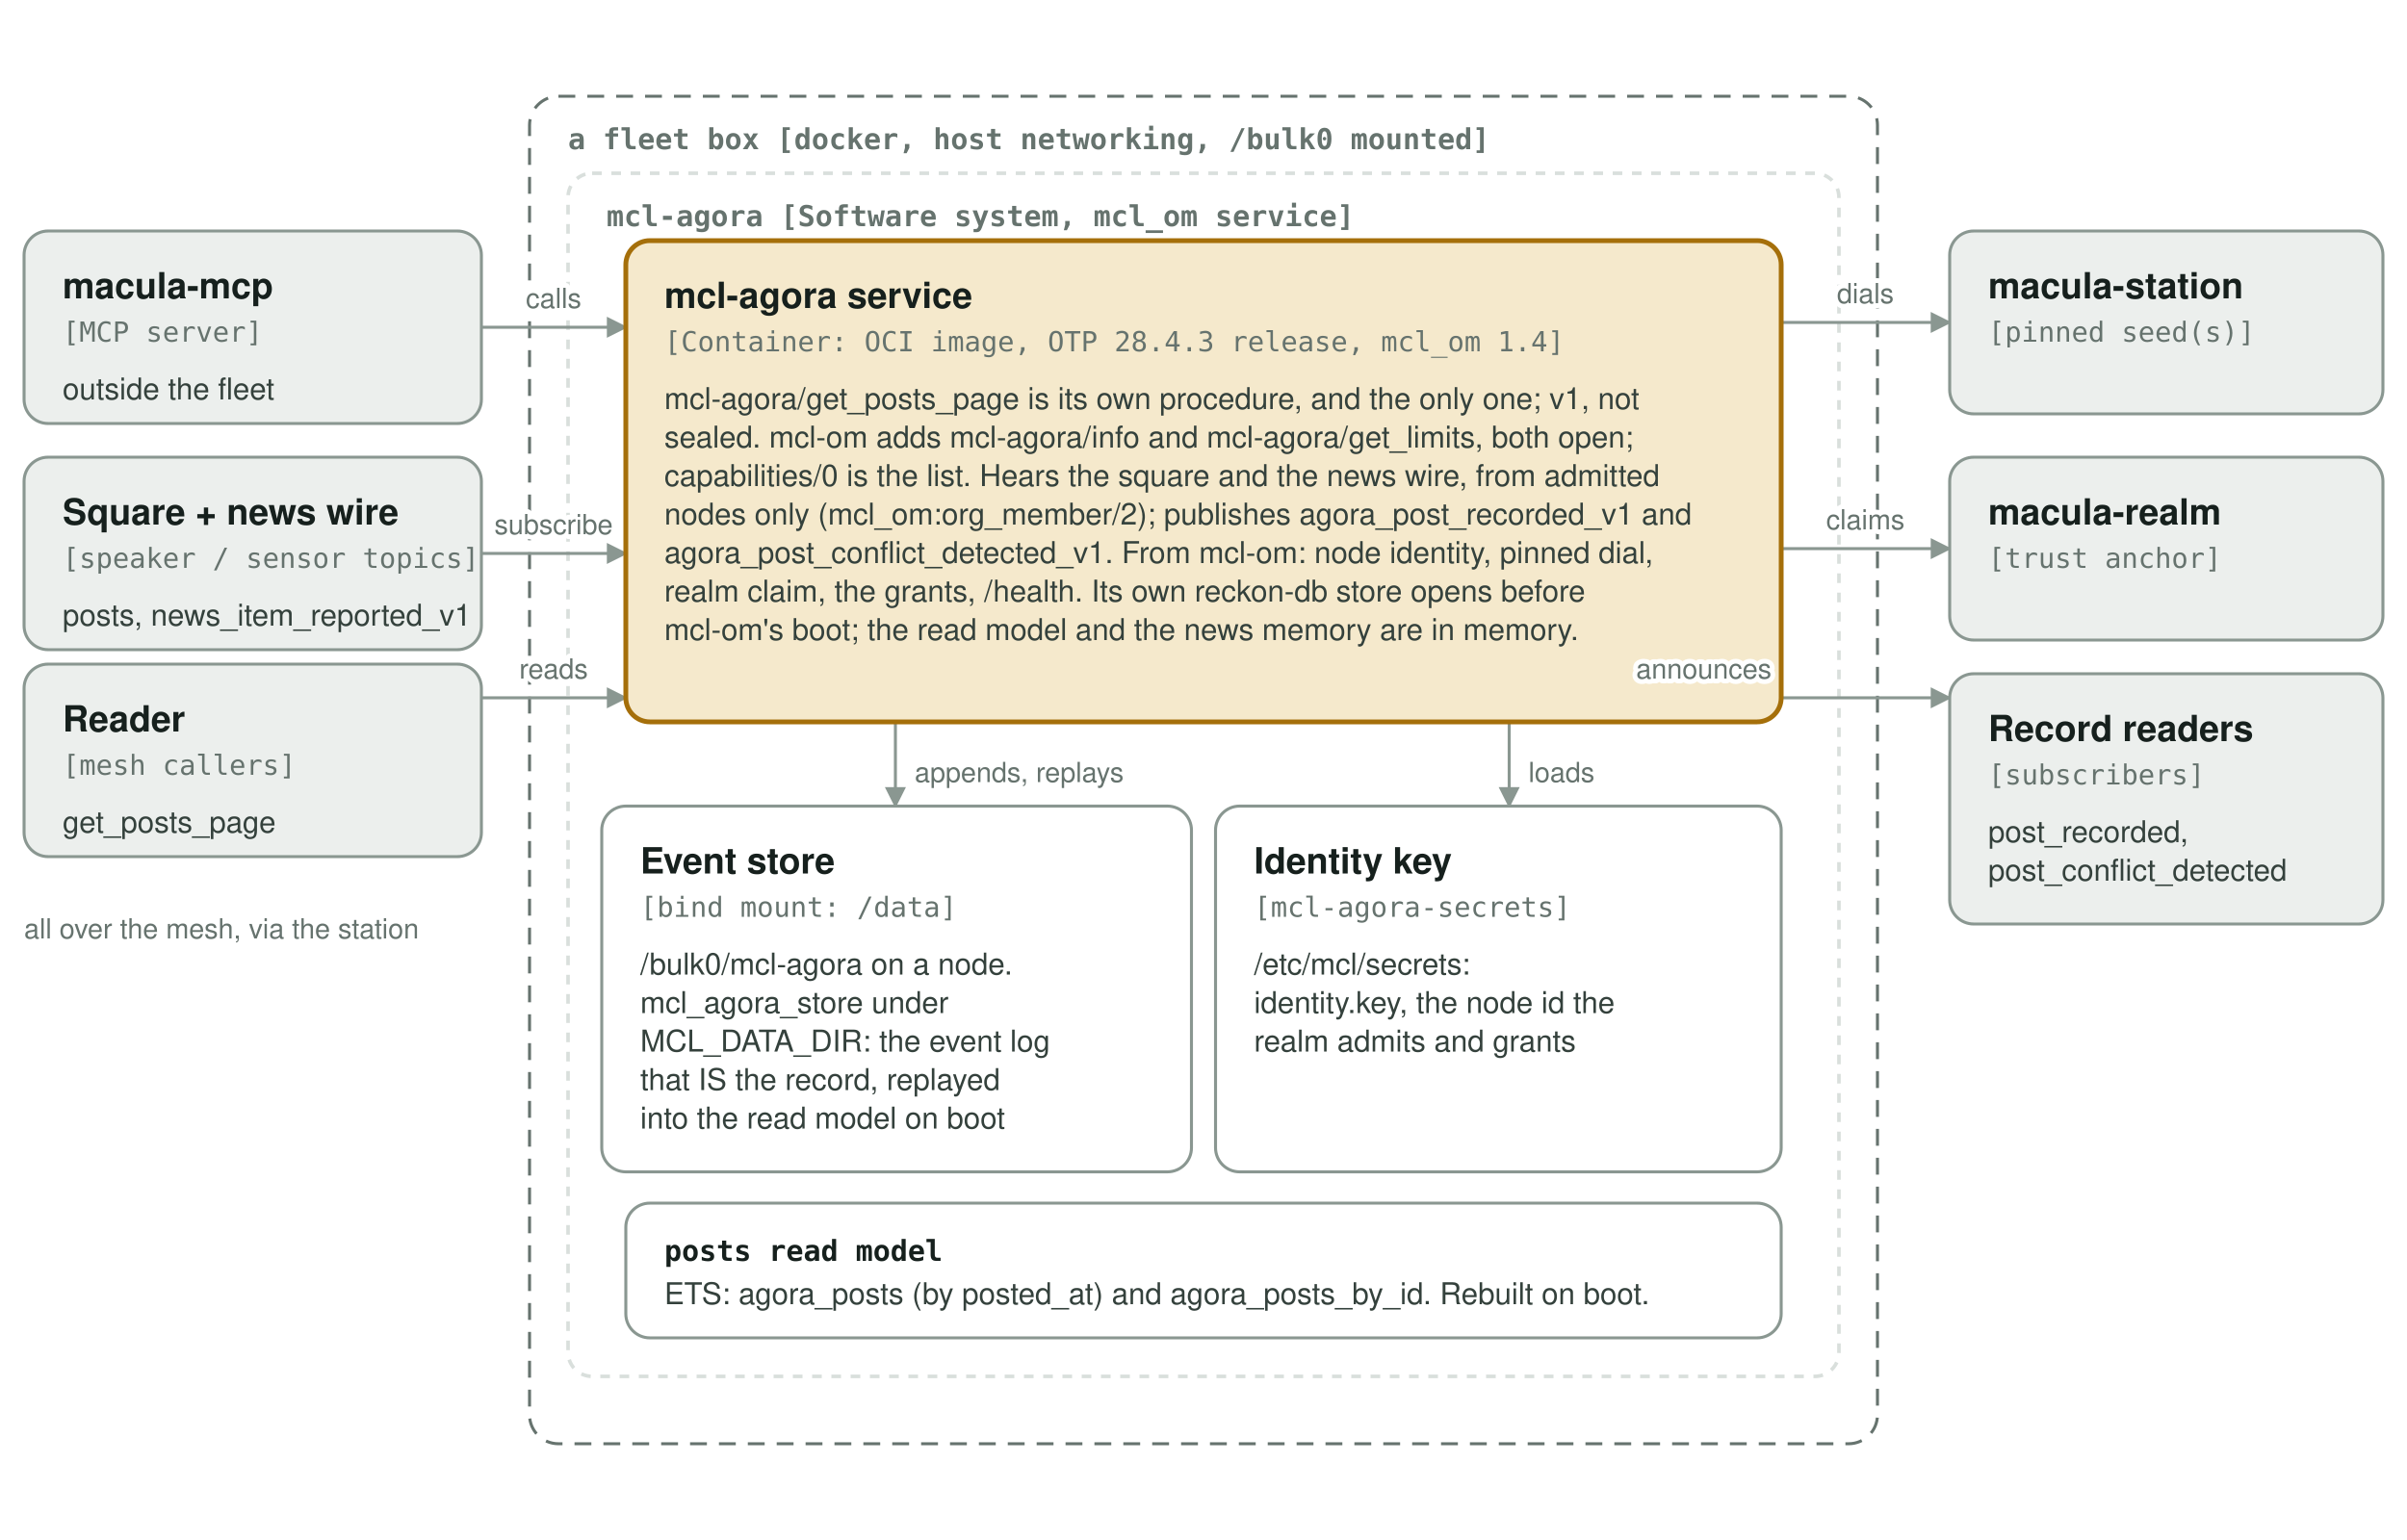
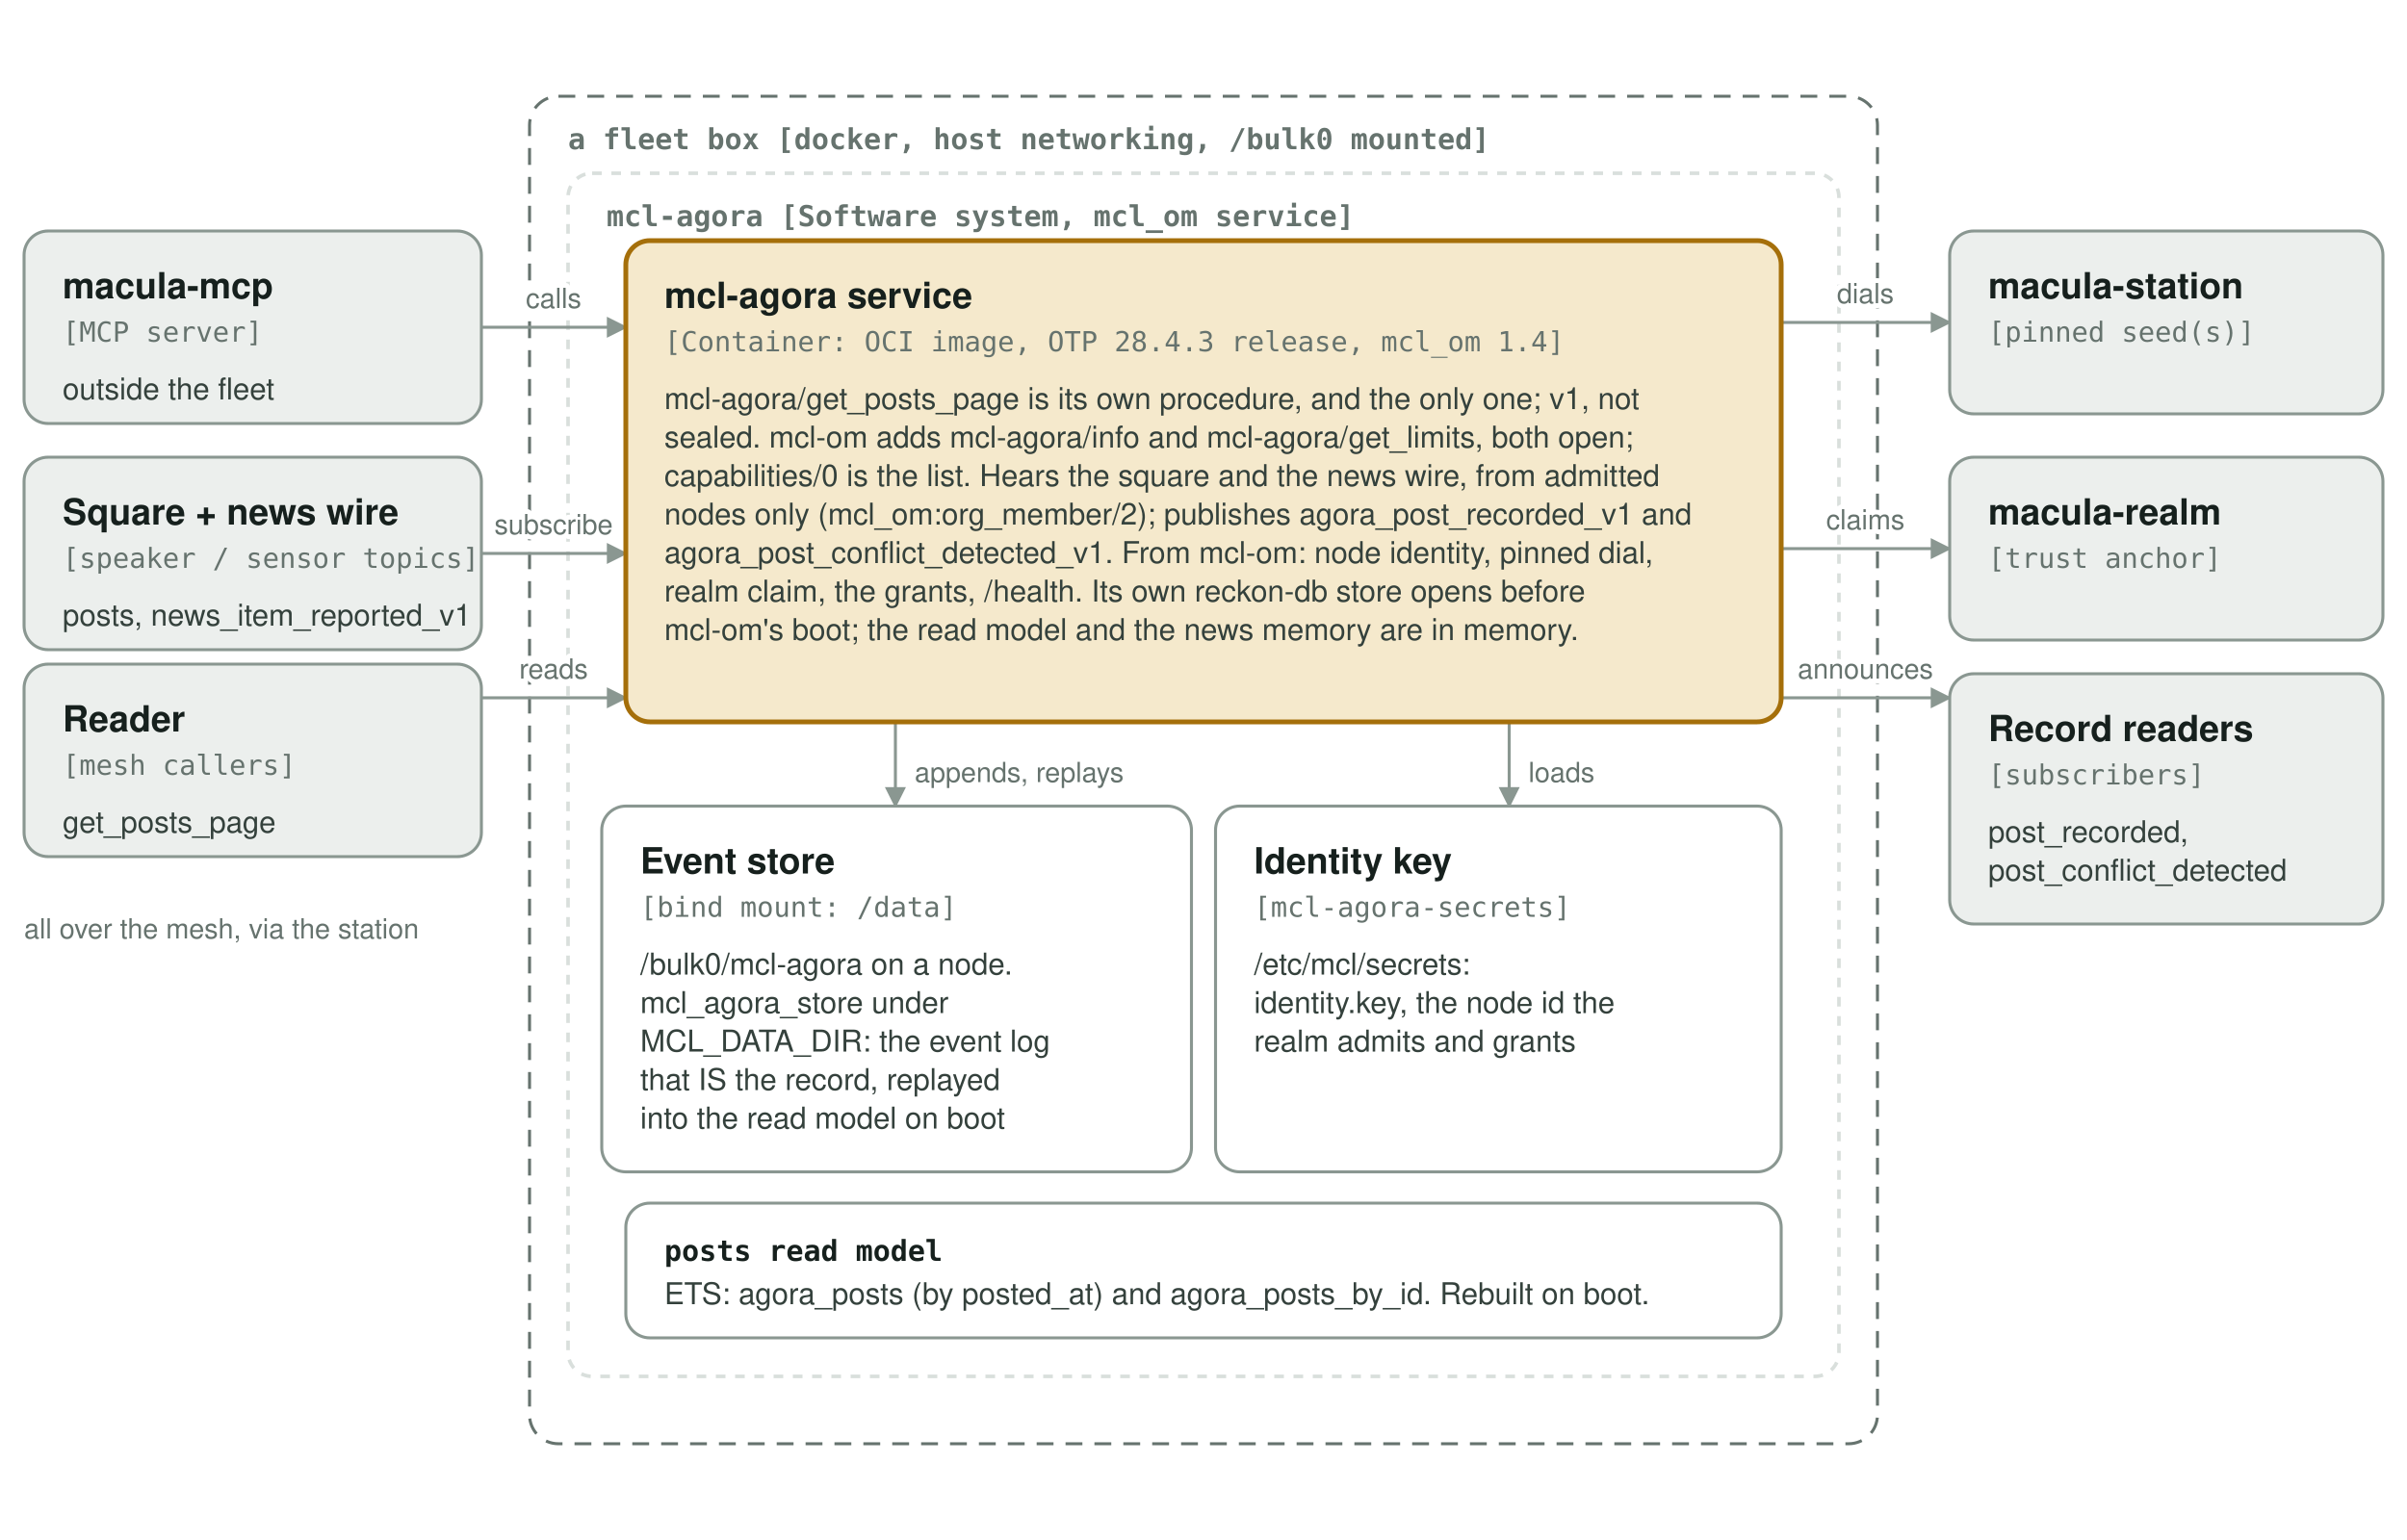
<svg xmlns="http://www.w3.org/2000/svg" viewBox="0 0 1000 640" role="img" aria-label="mcl-agora containers">
  <style>
.t-name { font-family: "Atkinson Hyperlegible", "Segoe UI", system-ui, -apple-system, Helvetica, Arial, sans-serif; font-size: 15px; font-weight: 700; }
.t-desc { font-family: "Atkinson Hyperlegible", "Segoe UI", system-ui, -apple-system, Helvetica, Arial, sans-serif; font-size: 12.5px; }
.t-rel { font-family: "Atkinson Hyperlegible", "Segoe UI", system-ui, -apple-system, Helvetica, Arial, sans-serif; font-size: 11.5px; paint-order: stroke; stroke-width: 4px; stroke-linejoin: round; }
.t-code { font-family: "JetBrains Mono", ui-monospace, Menlo, Consolas, monospace; font-size: 13px; font-weight: 600; }
.t-small { font-size: 12px; }
.t-type { font-family: "JetBrains Mono", ui-monospace, Menlo, Consolas, monospace; font-size: 11.5px; }
.t-bound { font-family: "JetBrains Mono", ui-monospace, Menlo, Consolas, monospace; font-size: 12px; font-weight: 600; }
.edge { fill: none; stroke-width: 1.25; }
.edge-later { fill: none; stroke-width: 1.25; stroke-dasharray: 5 4; }
.bg { fill: #FFFFFF; }
.b-sys { fill: #F5E9CC; stroke: #A56F0A; stroke-width: 2; }
.b-ext { fill: #ECEFED; stroke: #8A9791; stroke-width: 1.25; }
.b-per { fill: #E3EBF2; stroke: #3B5B7A; stroke-width: 1.25; }
.b-cmp { fill: #FFFFFF; stroke: #8A9791; stroke-width: 1.25; }
.b-later { fill: none; stroke: #8A9791; stroke-width: 1.25; stroke-dasharray: 5 4; }
.bound { fill: none; stroke: #66736E; stroke-width: 1.25; stroke-dasharray: 7 5; }
.bound-in { fill: none; stroke: #D9DFDC; stroke-width: 1.5; stroke-dasharray: 4 4; }
.head { fill: #3B5B7A; }
.t-name { fill: #16201D; }
.t-code { fill: #16201D; }
.t-type { fill: #66736E; }
.t-desc { fill: #34413C; }
.t-bound { fill: #66736E; }
.t-rel { fill: #66736E; stroke: #FFFFFF; }
.edge, .edge-later { stroke: #8A9791; }
.arrowhead { fill: #8A9791; }
@media (prefers-color-scheme: dark) {
.bg { fill: #171F1C; }
.b-sys { fill: #3A2E13; stroke: #E3AA3C; stroke-width: 2; }
.b-ext { fill: #1C2421; stroke: #7D8B85; stroke-width: 1.25; }
.b-per { fill: #1D2A36; stroke: #8EB4D8; stroke-width: 1.25; }
.b-cmp { fill: #171F1C; stroke: #7D8B85; stroke-width: 1.25; }
.b-later { fill: none; stroke: #7D8B85; stroke-width: 1.25; stroke-dasharray: 5 4; }
.bound { fill: none; stroke: #93A09A; stroke-width: 1.25; stroke-dasharray: 7 5; }
.bound-in { fill: none; stroke: #2A3431; stroke-width: 1.5; stroke-dasharray: 4 4; }
.head { fill: #8EB4D8; }
.t-name { fill: #E6ECE9; }
.t-code { fill: #E6ECE9; }
.t-type { fill: #93A09A; }
.t-desc { fill: #C3CDC8; }
.t-bound { fill: #93A09A; }
.t-rel { fill: #93A09A; stroke: #171F1C; }
.edge, .edge-later { stroke: #7D8B85; }
.arrowhead { fill: #7D8B85; }
}
</style>
  <defs>
    <marker id="a" viewBox="0 0 10 10" refX="9" refY="5" markerWidth="7" markerHeight="7" orient="auto-start-reverse">
      <path class="arrowhead" d="M0 0L10 5L0 10z" />
    </marker>
  </defs>
  <rect class="bg" x="0" y="0" width="1000" height="640" />
  <rect class="bound" x="220" y="40" width="560" height="560" rx="12" />
  <text class="t-bound" x="236" y="62">a fleet box [docker, host networking, /bulk0 mounted]</text>
  <rect class="bound-in" x="236" y="72" width="528" height="500" rx="10" />
  <text class="t-bound" x="252" y="94">mcl-agora [Software system, mcl_om service]</text>
  <path class="edge" d="M200 136H260" marker-end="url(#a)" />
  <path class="edge" d="M200 230H260" marker-end="url(#a)" />
  <path class="edge" d="M200 290H260" marker-end="url(#a)" />
  <path class="edge" d="M740 134H810" marker-end="url(#a)" />
  <path class="edge" d="M740 228H810" marker-end="url(#a)" />
  <path class="edge" d="M740 290H810" marker-end="url(#a)" />
  <path class="edge" d="M372 300V335" marker-end="url(#a)" />
  <path class="edge" d="M627 300V335" marker-end="url(#a)" />
  <rect class="b-sys" x="260" y="100" width="480" height="200" rx="10" />
  <text class="t-name" x="276" y="128">mcl-agora service</text>
  <text class="t-type" x="276" y="146">[Container: OCI image, OTP 28.4.3 release, mcl_om 1.4]</text>
  <text class="t-desc" x="276" y="170">mcl-agora/get_posts_page is its own procedure, and the only one; v1, not</text>
  <text class="t-desc" x="276" y="186">sealed. mcl-om adds mcl-agora/info and mcl-agora/get_limits, both open;</text>
  <text class="t-desc" x="276" y="202">capabilities/0 is the list. Hears the square and the news wire, from admitted</text>
  <text class="t-desc" x="276" y="218">nodes only (mcl_om:org_member/2); publishes agora_post_recorded_v1 and</text>
  <text class="t-desc" x="276" y="234">agora_post_conflict_detected_v1. From mcl-om: node identity, pinned dial,</text>
  <text class="t-desc" x="276" y="250">realm claim, the grants, /health. Its own reckon-db store opens before</text>
  <text class="t-desc" x="276" y="266">mcl-om's boot; the read model and the news memory are in memory.</text>
  <rect class="b-cmp" x="250" y="335" width="245" height="152" rx="10" />
  <text class="t-name" x="266" y="363">Event store</text>
  <text class="t-type" x="266" y="381">[bind mount: /data]</text>
  <text class="t-desc" x="266" y="405">/bulk0/mcl-agora on a node.</text>
  <text class="t-desc" x="266" y="421">mcl_agora_store under</text>
  <text class="t-desc" x="266" y="437">MCL_DATA_DIR: the event log</text>
  <text class="t-desc" x="266" y="453">that IS the record, replayed</text>
  <text class="t-desc" x="266" y="469">into the read model on boot</text>
  <rect class="b-cmp" x="505" y="335" width="235" height="152" rx="10" />
  <text class="t-name" x="521" y="363">Identity key</text>
  <text class="t-type" x="521" y="381">[mcl-agora-secrets]</text>
  <text class="t-desc" x="521" y="405">/etc/mcl/secrets:</text>
  <text class="t-desc" x="521" y="421">identity.key, the node id the</text>
  <text class="t-desc" x="521" y="437">realm admits and grants</text>
  <rect class="b-cmp" x="260" y="500" width="480" height="56" rx="10" />
  <text class="t-code t-small" x="276" y="524">posts read model</text>
  <text class="t-desc" x="276" y="542">ETS: agora_posts (by posted_at) and agora_posts_by_id. Rebuilt on boot.</text>
  <rect class="b-ext" x="10" y="96" width="190" height="80" rx="10" />
  <text class="t-name" x="26" y="124">macula-mcp</text>
  <text class="t-type" x="26" y="142">[MCP server]</text>
  <text class="t-desc" x="26" y="166">outside the fleet</text>
  <rect class="b-ext" x="10" y="190" width="190" height="80" rx="10" />
  <text class="t-name" x="26" y="218">Square + news wire</text>
  <text class="t-type" x="26" y="236">[speaker / sensor topics]</text>
  <text class="t-desc" x="26" y="260">posts, news_item_reported_v1</text>
  <rect class="b-ext" x="10" y="276" width="190" height="80" rx="10" />
  <text class="t-name" x="26" y="304">Reader</text>
  <text class="t-type" x="26" y="322">[mesh callers]</text>
  <text class="t-desc" x="26" y="346">get_posts_page</text>
  <rect class="b-ext" x="810" y="96" width="180" height="76" rx="10" />
  <text class="t-name" x="826" y="124">macula-station</text>
  <text class="t-type" x="826" y="142">[pinned seed(s)]</text>
  <rect class="b-ext" x="810" y="190" width="180" height="76" rx="10" />
  <text class="t-name" x="826" y="218">macula-realm</text>
  <text class="t-type" x="826" y="236">[trust anchor]</text>
  <rect class="b-ext" x="810" y="280" width="180" height="104" rx="10" />
  <text class="t-name" x="826" y="308">Record readers</text>
  <text class="t-type" x="826" y="326">[subscribers]</text>
  <text class="t-desc" x="826" y="350">post_recorded,</text>
  <text class="t-desc" x="826" y="366">post_conflict_detected</text>
  <text class="t-rel" x="230" y="128" text-anchor="middle">calls</text>
  <text class="t-rel" x="230" y="222" text-anchor="middle">subscribe</text>
  <text class="t-rel" x="230" y="282" text-anchor="middle">reads</text>
  <text class="t-rel" x="10" y="390">all over the mesh, via the station</text>
  <text class="t-rel" x="775" y="126" text-anchor="middle">dials</text>
  <text class="t-rel" x="775" y="220" text-anchor="middle">claims</text>
-   <text class="t-rel" x="736" y="282" text-anchor="end">announces</text>
+   <text class="t-rel" x="775" y="282" text-anchor="middle">announces</text>
  <text class="t-rel" x="380" y="325">appends, replays</text>
  <text class="t-rel" x="635" y="325">loads</text>
</svg>
